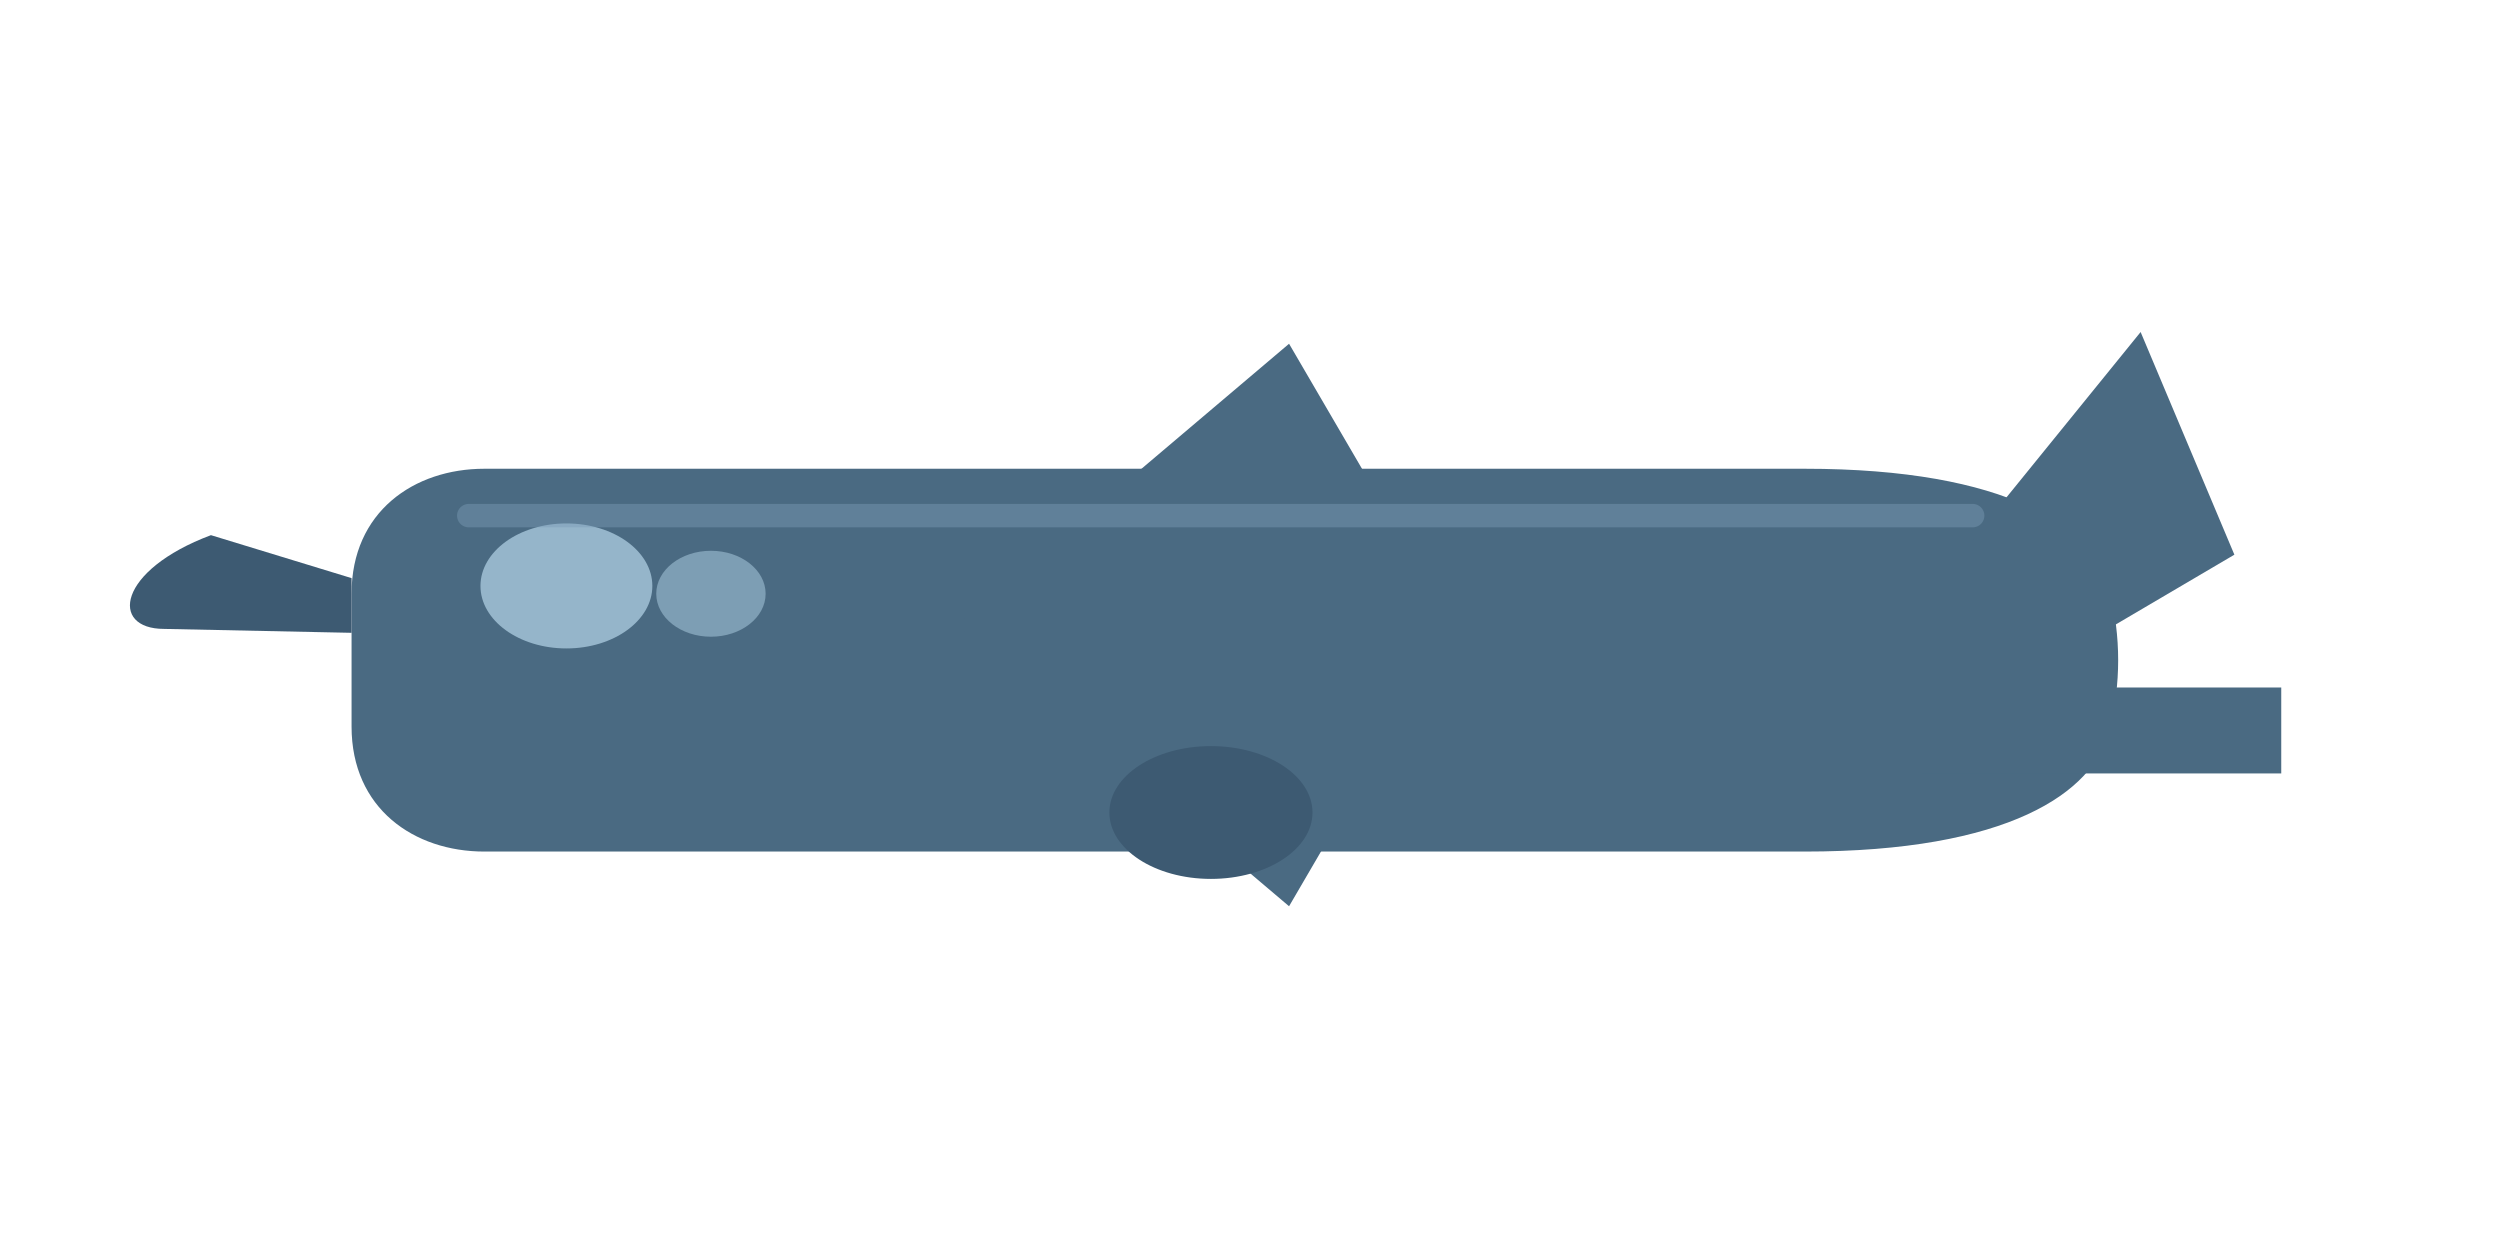
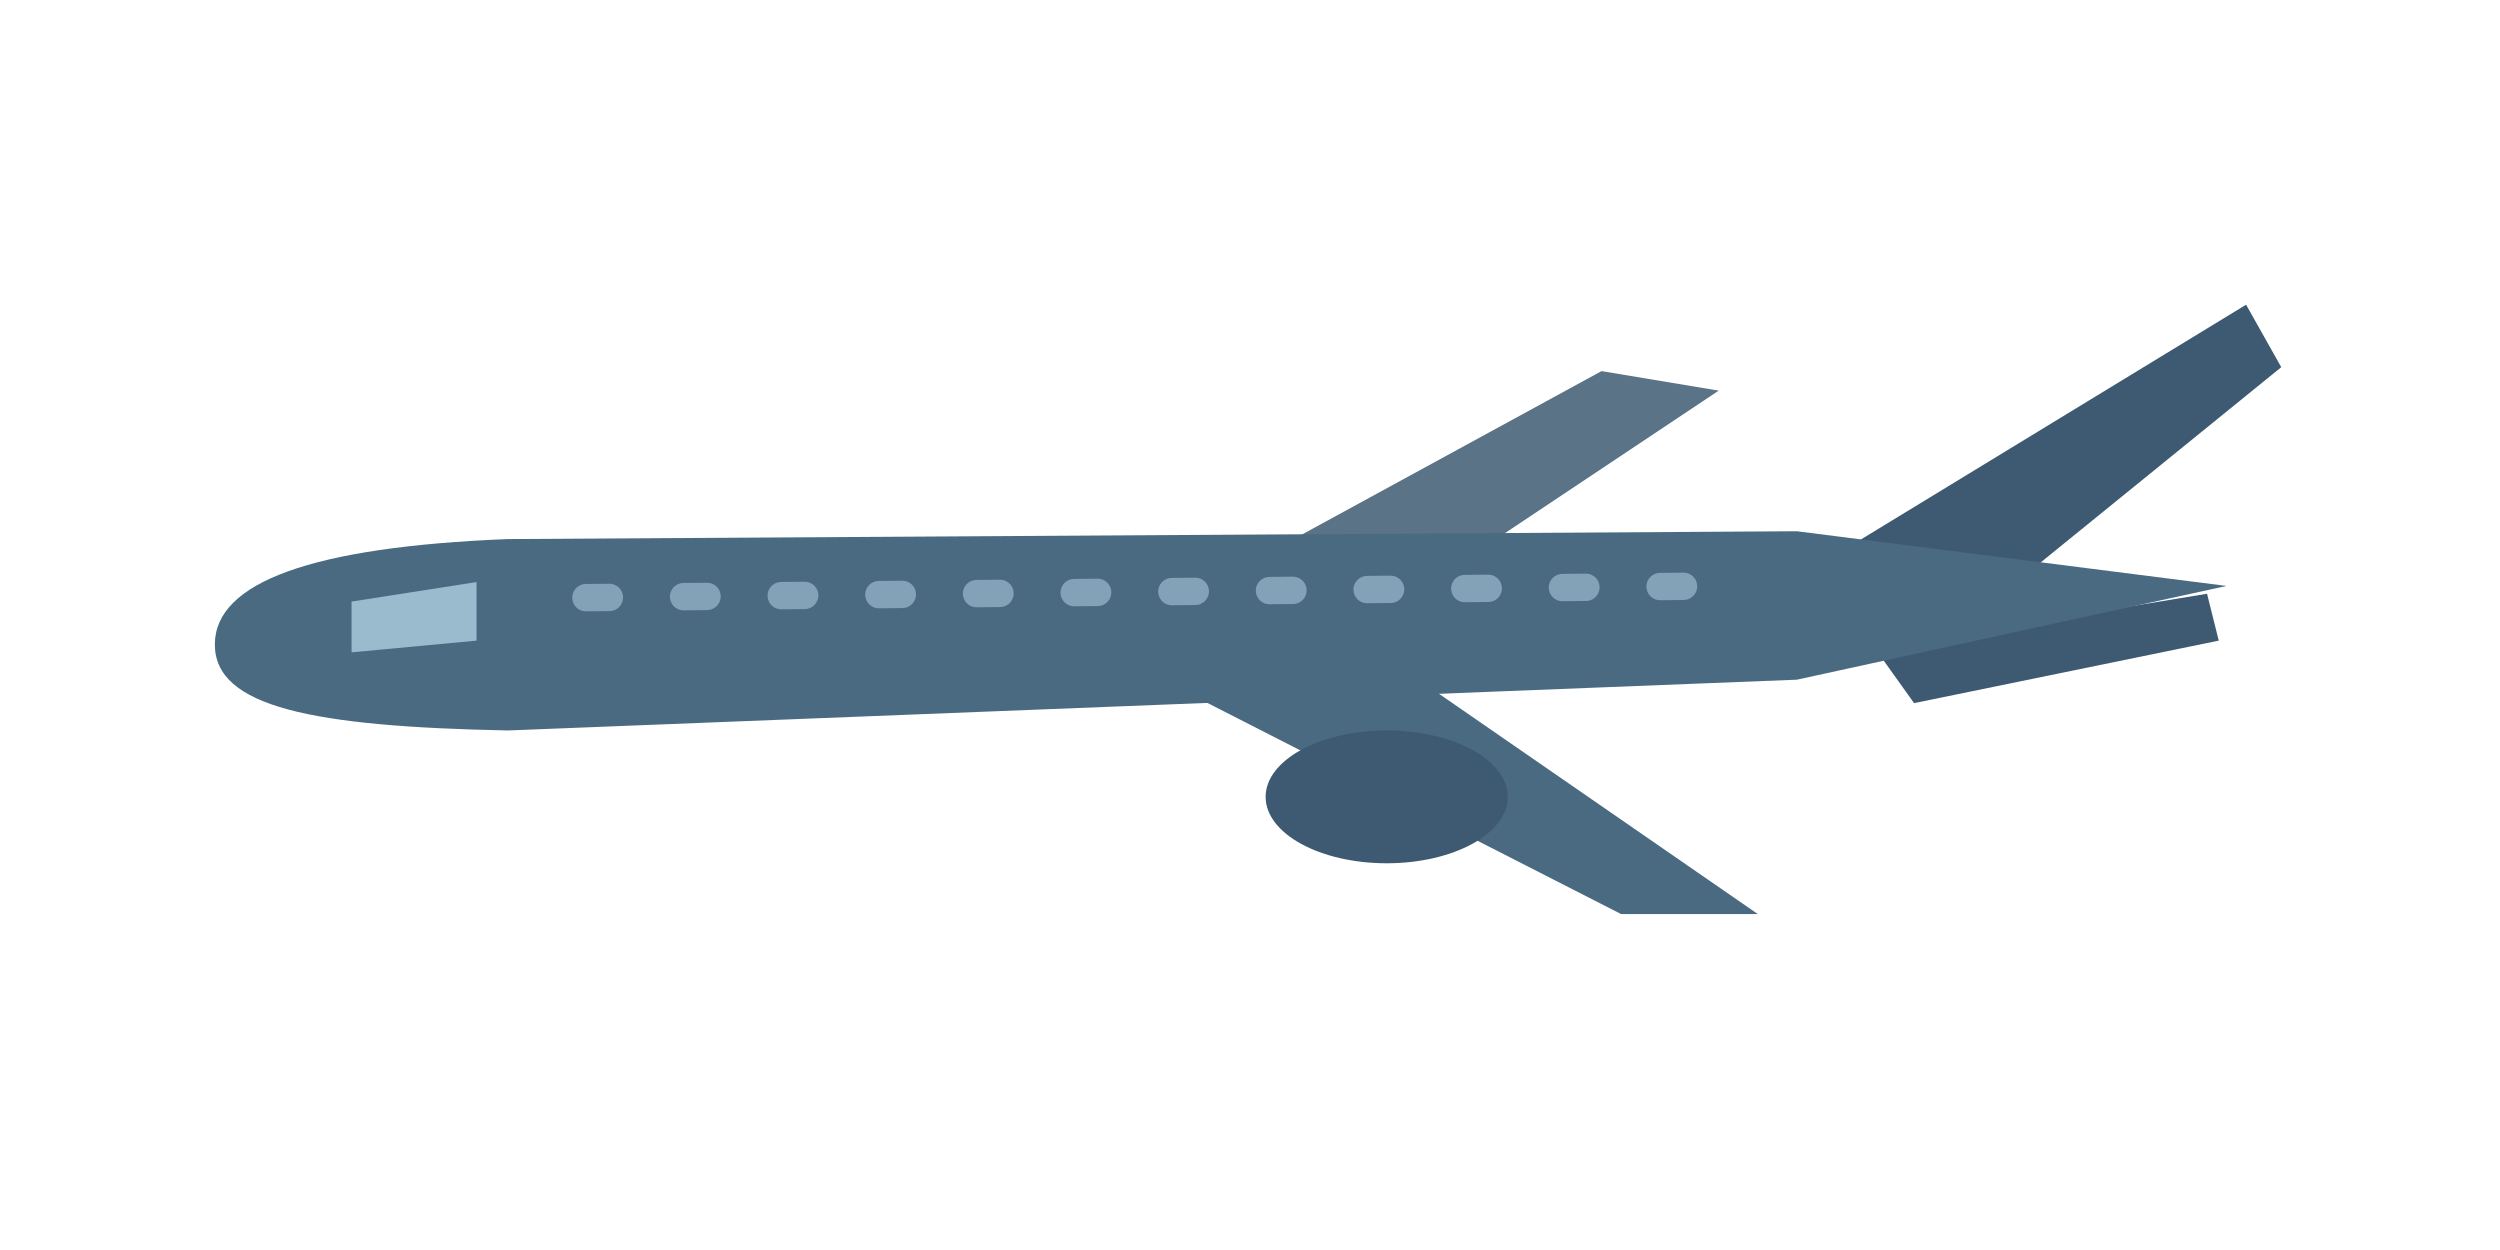
<svg xmlns="http://www.w3.org/2000/svg" viewBox="0 0 64 32" aria-hidden="true">
  <g fill="#4a6a82">
-     <path d="M9 15.2c0-2.1 1.6-3.2 3.4-3.2h33.8c5.2 0 7.4 1.5 7.8 3.1.3 1.2.3 2.4 0 3.6-.4 1.6-2.6 3.1-7.8 3.1H12.4c-1.8 0-3.4-1.1-3.4-3.2v-.4z" />
-     <path d="M9 16.2 4.2 16.1c-1.4 0-1.2-1.5 1.2-2.4L9 14.8v1.4z" fill="#3d5a72" />
-     <path d="M24.5 16 33 8.8 37.2 16 33 23.2z" />
-     <ellipse cx="31" cy="20.8" rx="2.6" ry="1.7" fill="#3d5a72" />
-     <path d="M50.5 13.8 54.8 8.5 57.2 14.2 53.8 16.2z" />
-     <path d="M49.2 17.6h9.2v2.2h-9.2z" />
+     <path d="M30 15.5 41 9.5 44 10 35 16z" fill="#3d5a72" opacity="0.85" />
+     <path d="M47 14.2 57.5 7.8 58.4 9.4 51.5 15z" fill="#3d5a72" />
+     <path d="M48 16.6 56.5 15.2 56.8 16.4 49 18z" fill="#3d5a72" />
+     <path d="M5.5 16.5              C5.5 14.9 8 14 13 13.8              L46 13.6              L57 15              L46 17.4              L13 18.7              C8 18.6 5.5 18.1 5.5 16.5 Z" />
+     <path d="M27 16 41.5 23.4 45 23.4 34 15.8z" />
+     <ellipse cx="35.5" cy="20.4" rx="3.1" ry="1.7" fill="#3d5a72" />
  </g>
-   <ellipse cx="14.5" cy="15" rx="2.2" ry="1.6" fill="#a8c8dc" opacity="0.8" />
-   <ellipse cx="18.2" cy="15.2" rx="1.4" ry="1.1" fill="#a8c8dc" opacity="0.55" />
-   <path d="M12 13.2h38.5" stroke="#7a9bb5" stroke-width="0.6" stroke-linecap="round" opacity="0.45" fill="none" />
+   <path d="M9 15.4 12.2 14.9 12.2 16.4 9 16.7z" fill="#a8c8dc" opacity="0.85" />
+   <path d="M15 15.3 44 15" stroke="#a8c8dc" stroke-width="0.7" stroke-linecap="round" stroke-dasharray="0.6 1.9" opacity="0.6" fill="none" />
</svg>
